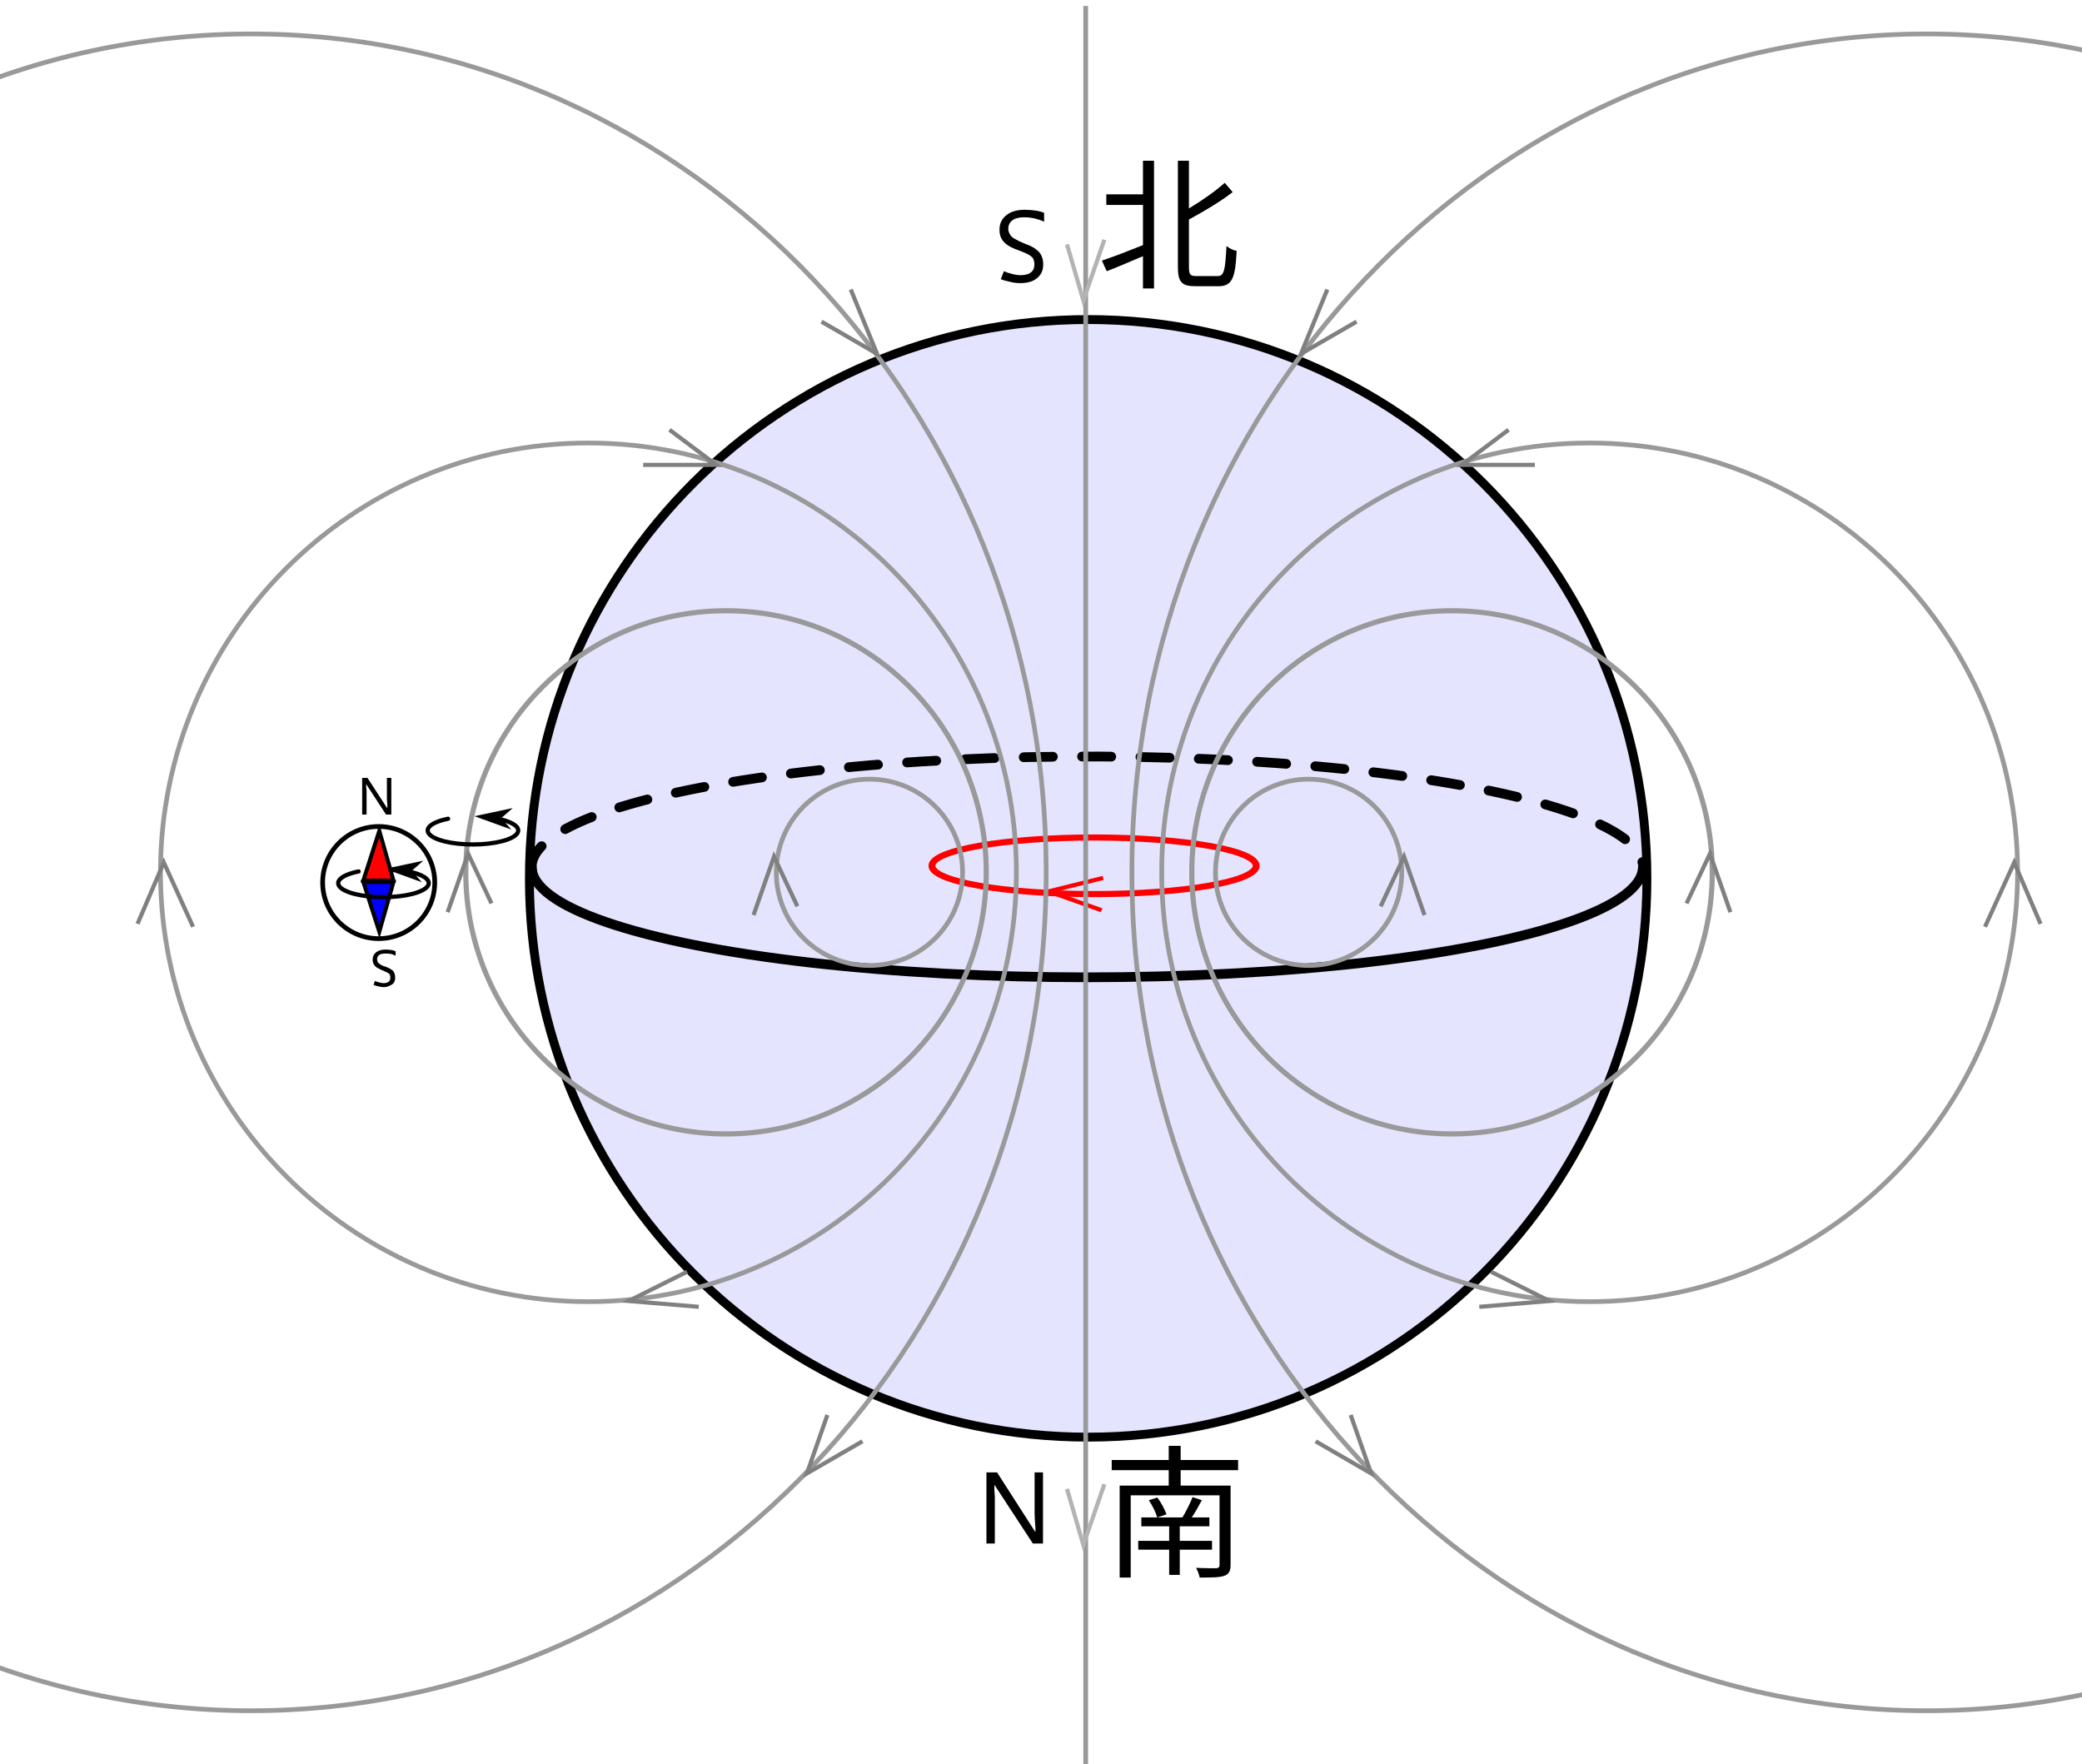
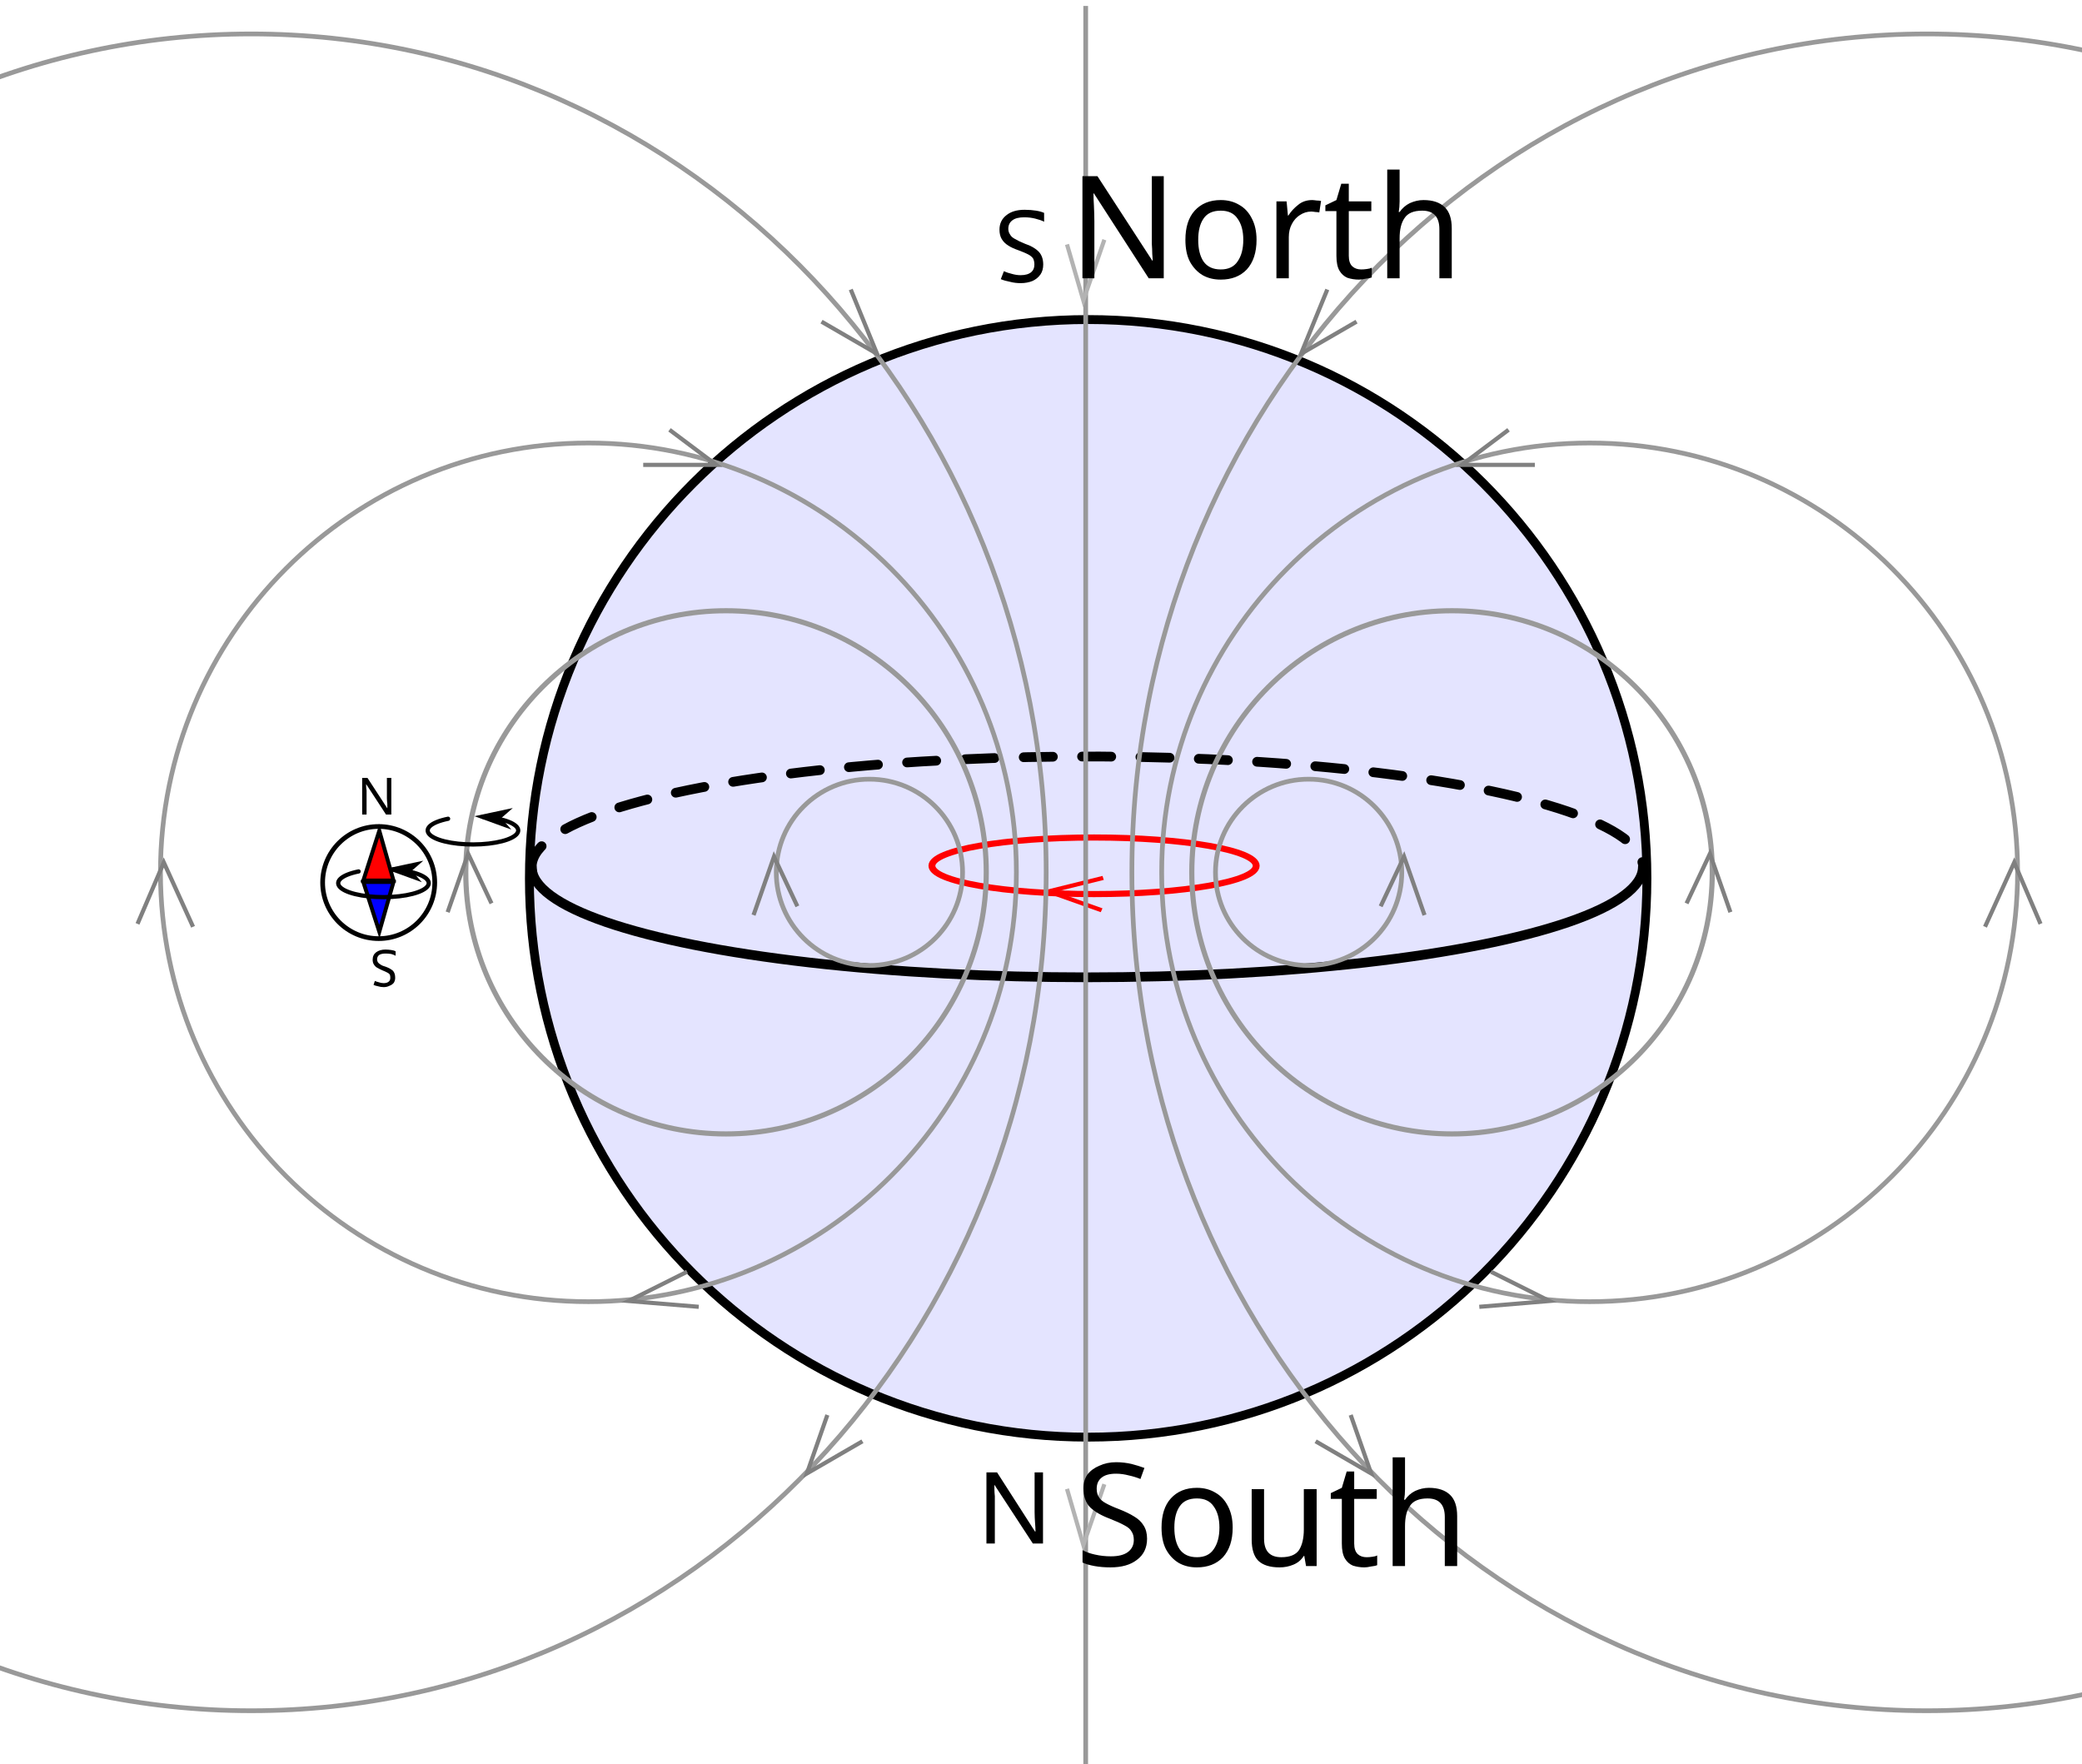
<svg xmlns="http://www.w3.org/2000/svg" xmlns:xlink="http://www.w3.org/1999/xlink" width="73.618mm" height="62.342mm" viewBox="0 0 73.618 62.342" version="1.1" id="svg27093">
  <defs id="defs27090">
    <marker style="overflow:visible" id="Arrow1Mstart" refX="0.0" refY="0.0" orient="auto">
      <path transform="scale(0.4) translate(10,0)" style="fill-rule:evenodd;fill:context-stroke;stroke:context-stroke;stroke-width:1.0pt" d="M 0.0,0.0 L 5.0,-5.0 L -12.5,0.0 L 5.0,5.0 L 0.0,0.0 z " id="path1487" />
    </marker>
    <marker style="overflow:visible" id="Arrow1Send" refX="0" refY="0" orient="auto">
      <path transform="matrix(-0.2,0,0,-0.2,-1.2,0)" style="fill:context-stroke;fill-rule:evenodd;stroke:context-stroke;stroke-width:1pt" d="M 0,0 5,-5 -12.5,0 5,5 Z" id="path1496" />
    </marker>
    <marker style="overflow:visible" id="marker33669" refX="0" refY="0" orient="auto">
      <path transform="matrix(-0.4,0,0,-0.4,-4,0)" style="fill:context-stroke;fill-rule:evenodd;stroke:context-stroke;stroke-width:1pt" d="M 0,0 5,-5 -12.5,0 5,5 Z" id="path33667" />
    </marker>
    <marker style="overflow:visible" id="marker33659" refX="0" refY="0" orient="auto">
      <path transform="matrix(-0.4,0,0,-0.4,-4,0)" style="fill:context-stroke;fill-rule:evenodd;stroke:context-stroke;stroke-width:1pt" d="M 0,0 5,-5 -12.5,0 5,5 Z" id="path33657" />
    </marker>
    <marker style="overflow:visible" id="Arrow1Mend" refX="0" refY="0" orient="auto">
      <path transform="matrix(-0.4,0,0,-0.4,-4,0)" style="fill:context-stroke;fill-rule:evenodd;stroke:context-stroke;stroke-width:1pt" d="M 0,0 5,-5 -12.5,0 5,5 Z" id="path1490" />
    </marker>
  </defs>
  <g id="layer1" transform="translate(39.36026,-32.00467)">
    <path style="fill:#0000ff;stroke:#000000;stroke-width:0.139px;stroke-linecap:butt;stroke-linejoin:miter;stroke-opacity:1" d="m -25.446,63.188 h -1.068 l 0.566,1.761 z" id="path33160" />
    <circle style="fill:#0000ff;fill-opacity:0.109;stroke:#000000;stroke-width:0.314;stroke-linecap:round" id="path27176" cx="0.884" cy="-63.06" r="19.757" transform="scale(-1)" />
    <path style="fill:none;fill-opacity:0.109;stroke:#000000;stroke-width:0.344;stroke-linecap:round;stroke-miterlimit:4;stroke-dasharray:none" id="path27508" d="m 18.731,62.655 a 19.645,3.904 0 0 1 -9.823,3.381 19.645,3.904 0 0 1 -19.645,0 19.645,3.904 0 0 1 -9.823,-3.381" />
    <path style="fill:none;fill-opacity:0.109;stroke:#000000;stroke-width:0.344;stroke-linecap:round;stroke-miterlimit:4;stroke-dasharray:1.032, 1.032;stroke-dashoffset:0" id="path27707" d="m -20.534,62.852 a 19.645,3.904 0 0 1 9.042,-3.486 19.645,3.904 0 0 1 19.718,-0.166 19.645,3.904 0 0 1 10.494,3.322" />
    <g id="g27946" transform="matrix(-0.6214621,0,0,0.5525912,39.66827,13.6903)">
      <ellipse style="fill:none;fill-opacity:0.109;stroke:#ff0000;stroke-width:0.392;stroke-linecap:round;stroke-miterlimit:4;stroke-dasharray:none;stroke-dashoffset:0" id="path27750" cx="64.917" cy="88.539" rx="9.225" ry="1.81" />
      <path style="fill:none;stroke:#ff0000;stroke-width:0.265px;stroke-linecap:butt;stroke-linejoin:miter;stroke-opacity:1" d="m 64.4,89.315 3.104,0.862 -3.017,1.207" id="path27807" />
    </g>
    <g id="g28146" transform="matrix(-0.5549668,0,0,-0.5549668,35.99356,112.3183)">
      <circle style="fill:none;fill-opacity:0.109;stroke:#999999;stroke-width:0.3;stroke-linecap:round;stroke-miterlimit:4;stroke-dasharray:none;stroke-dashoffset:0" id="path27970" cx="80.386" cy="89.142" r="5.935" />
      <ellipse style="fill:none;fill-opacity:0.109;stroke:#999999;stroke-width:0.328;stroke-linecap:round;stroke-miterlimit:4;stroke-dasharray:none;stroke-dashoffset:0" id="circle28118" cx="89.523" cy="89.142" rx="16.581" ry="16.666" />
      <ellipse style="fill:none;fill-opacity:0.109;stroke:#999999;stroke-width:0.3;stroke-linecap:round;stroke-miterlimit:4;stroke-dasharray:none;stroke-dashoffset:0" id="ellipse28120" cx="98.29" cy="89.142" rx="27.267" ry="27.353" />
      <ellipse style="fill:none;fill-opacity:0.109;stroke:#999999;stroke-width:0.3;stroke-linecap:round;stroke-miterlimit:4;stroke-dasharray:none;stroke-dashoffset:0" id="ellipse28122" cx="119.768" cy="89.142" rx="50.643" ry="53.414" />
      <path style="fill:none;stroke:#808080;stroke-width:0.265px;stroke-linecap:butt;stroke-linejoin:miter;stroke-opacity:1" d="m 80.831,52.894 3.539,-2.049 -1.304,3.725" id="path28365" />
      <path style="fill:none;stroke:#808080;stroke-width:0.265px;stroke-linecap:butt;stroke-linejoin:miter;stroke-opacity:1" d="m 91.26,61.461 4.47,0.372 -3.725,1.862" id="path28367" />
      <path style="fill:none;stroke:#808080;stroke-width:0.265px;stroke-linecap:butt;stroke-linejoin:miter;stroke-opacity:1" d="m 123.481,85.673 1.862,4.097 1.676,-3.911" id="path28369" />
      <path style="fill:none;stroke:#808080;stroke-width:0.265px;stroke-linecap:butt;stroke-linejoin:miter;stroke-opacity:1" d="m 94.799,115.1 h -4.656 l 2.98,2.235" id="path28371" />
      <path style="fill:none;stroke:#808080;stroke-width:0.265px;stroke-linecap:butt;stroke-linejoin:miter;stroke-opacity:1" d="m 81.576,126.274 -1.676,-4.097 3.539,2.049" id="path28373" />
      <path style="fill:none;stroke:#808080;stroke-width:0.265px;stroke-linecap:butt;stroke-linejoin:miter;stroke-opacity:1" d="m 104.465,87.163 1.49,3.166 1.304,-3.725" id="path28375" />
      <use x="0" y="0" xlink:href="#path28375" id="use28475" transform="translate(-19.48935,-0.1862455)" width="100%" height="100%" />
    </g>
    <use x="0" y="0" xlink:href="#g28146" id="use28495" transform="matrix(-1,0,0,1,-1.706113,0)" width="100%" height="100%" />
    <path style="fill:none;stroke:#999999;stroke-width:0.166;stroke-linecap:butt;stroke-linejoin:miter;stroke-miterlimit:4;stroke-dasharray:none;stroke-opacity:1" d="M -0.971,94.557 V 32.215" id="path28530" />
    <path style="fill:none;stroke:#b3b3b3;stroke-width:0.147px;stroke-linecap:butt;stroke-linejoin:miter;stroke-opacity:1" d="M -0.311,40.481 -1.054,42.628 -1.632,40.646" id="path28678" />
    <use x="0" y="0" xlink:href="#path28678" id="use28713" transform="translate(3.3333339e-8,44.00074)" width="100%" height="100%" />
    <text xml:space="preserve" style="font-style:normal;font-weight:normal;font-size:3.524px;line-height:1.25;font-family:sans-serif;letter-spacing:0px;word-spacing:0px;fill:#000000;fill-opacity:1;stroke:none;stroke-width:0.147" x="2.138" y="-84.059" id="text30975" transform="scale(-1)">
      <tspan id="tspan30973" style="font-size:3.524px;stroke-width:0.147" x="2.138" y="-84.059">N</tspan>
    </text>
    <text xml:space="preserve" style="font-style:normal;font-weight:normal;font-size:3.524px;line-height:1.25;font-family:sans-serif;letter-spacing:0px;word-spacing:0px;fill:#000000;fill-opacity:1;stroke:none;stroke-width:0.147" x="2.255" y="-39.451" id="text31561" transform="scale(-1)">
      <tspan id="tspan31559" style="font-size:3.524px;stroke-width:0.147" x="2.255" y="-39.451">S</tspan>
    </text>
    <circle style="fill:none;fill-opacity:0.109;stroke:#000000;stroke-width:0.166;stroke-linecap:round;stroke-miterlimit:4;stroke-dasharray:none;stroke-dashoffset:0" id="path32547" cx="25.97" cy="-63.209" r="1.982" transform="scale(-1)" />
    <path style="fill:none;fill-opacity:0.109;stroke:#000000;stroke-width:0.15;stroke-linecap:round;stroke-miterlimit:4;stroke-dasharray:none;stroke-dashoffset:0;marker-start:url(#Arrow1Mstart)" id="path33350" d="m -22.289,60.883 a 1.601,0.496 0 0 1 1.253,0.493 1.601,0.496 0 0 1 -1.314,0.478 1.601,0.496 0 0 1 -1.774,-0.303 1.601,0.496 0 0 1 0.608,-0.598" />
    <use x="0" y="0" xlink:href="#path33350" id="use33800" transform="translate(-3.164294,1.862386)" width="100%" height="100%" />
    <text xml:space="preserve" style="font-style:normal;font-weight:normal;font-size:1.818px;line-height:0.95;font-family:sans-serif;letter-spacing:0px;word-spacing:0px;fill:#000000;fill-opacity:1;stroke:none;stroke-width:0.076" x="25.351" y="-59.509" id="text35890" transform="scale(-1)">
      <tspan id="tspan35888" style="font-size:1.818px;stroke-width:0.076" x="25.351" y="-59.509">N</tspan>
    </text>
    <text xml:space="preserve" style="font-style:normal;font-weight:normal;font-size:1.818px;line-height:0.3;font-family:sans-serif;letter-spacing:0px;word-spacing:0px;fill:#000000;fill-opacity:1;stroke:none;stroke-width:0.076" x="25.276" y="-65.596" id="text35894" transform="scale(-1)">
      <tspan id="tspan35892" style="font-size:1.818px;stroke-width:0.076" x="25.276" y="-65.596">S</tspan>
    </text>
    <path style="fill:#ff0000;stroke:#000000;stroke-width:0.139px;stroke-linecap:butt;stroke-linejoin:miter;stroke-opacity:1" d="m -25.446,63.138 h -1.068 l 0.566,-1.761 z" id="path33275" />
    <text xml:space="preserve" style="font-style:normal;font-weight:normal;font-size:5.06px;line-height:0.3;font-family:sans-serif;letter-spacing:0px;word-spacing:0px;fill:#000000;fill-opacity:1;stroke:none;stroke-width:0.127" x="-0.572" y="41.845" id="text43475">
-       <tspan id="tspan43473" style="stroke-width:0.127" x="-0.572" y="41.845">北</tspan>
+       <tspan id="tspan43473" style="stroke-width:0.127" x="-1.572" y="41.845">North</tspan>
    </text>
    <text xml:space="preserve" style="font-style:normal;font-weight:normal;font-size:5.06px;line-height:1.25;font-family:sans-serif;letter-spacing:0px;word-spacing:0px;fill:#000000;fill-opacity:1;stroke:none;stroke-width:0.127" x="-0.348" y="87.377" id="text46187">
-       <tspan id="tspan46185" style="stroke-width:0.127" x="-0.348" y="87.377">南</tspan>
+       <tspan id="tspan46185" style="stroke-width:0.127" x="-1.348" y="87.377">South</tspan>
    </text>
  </g>
</svg>
